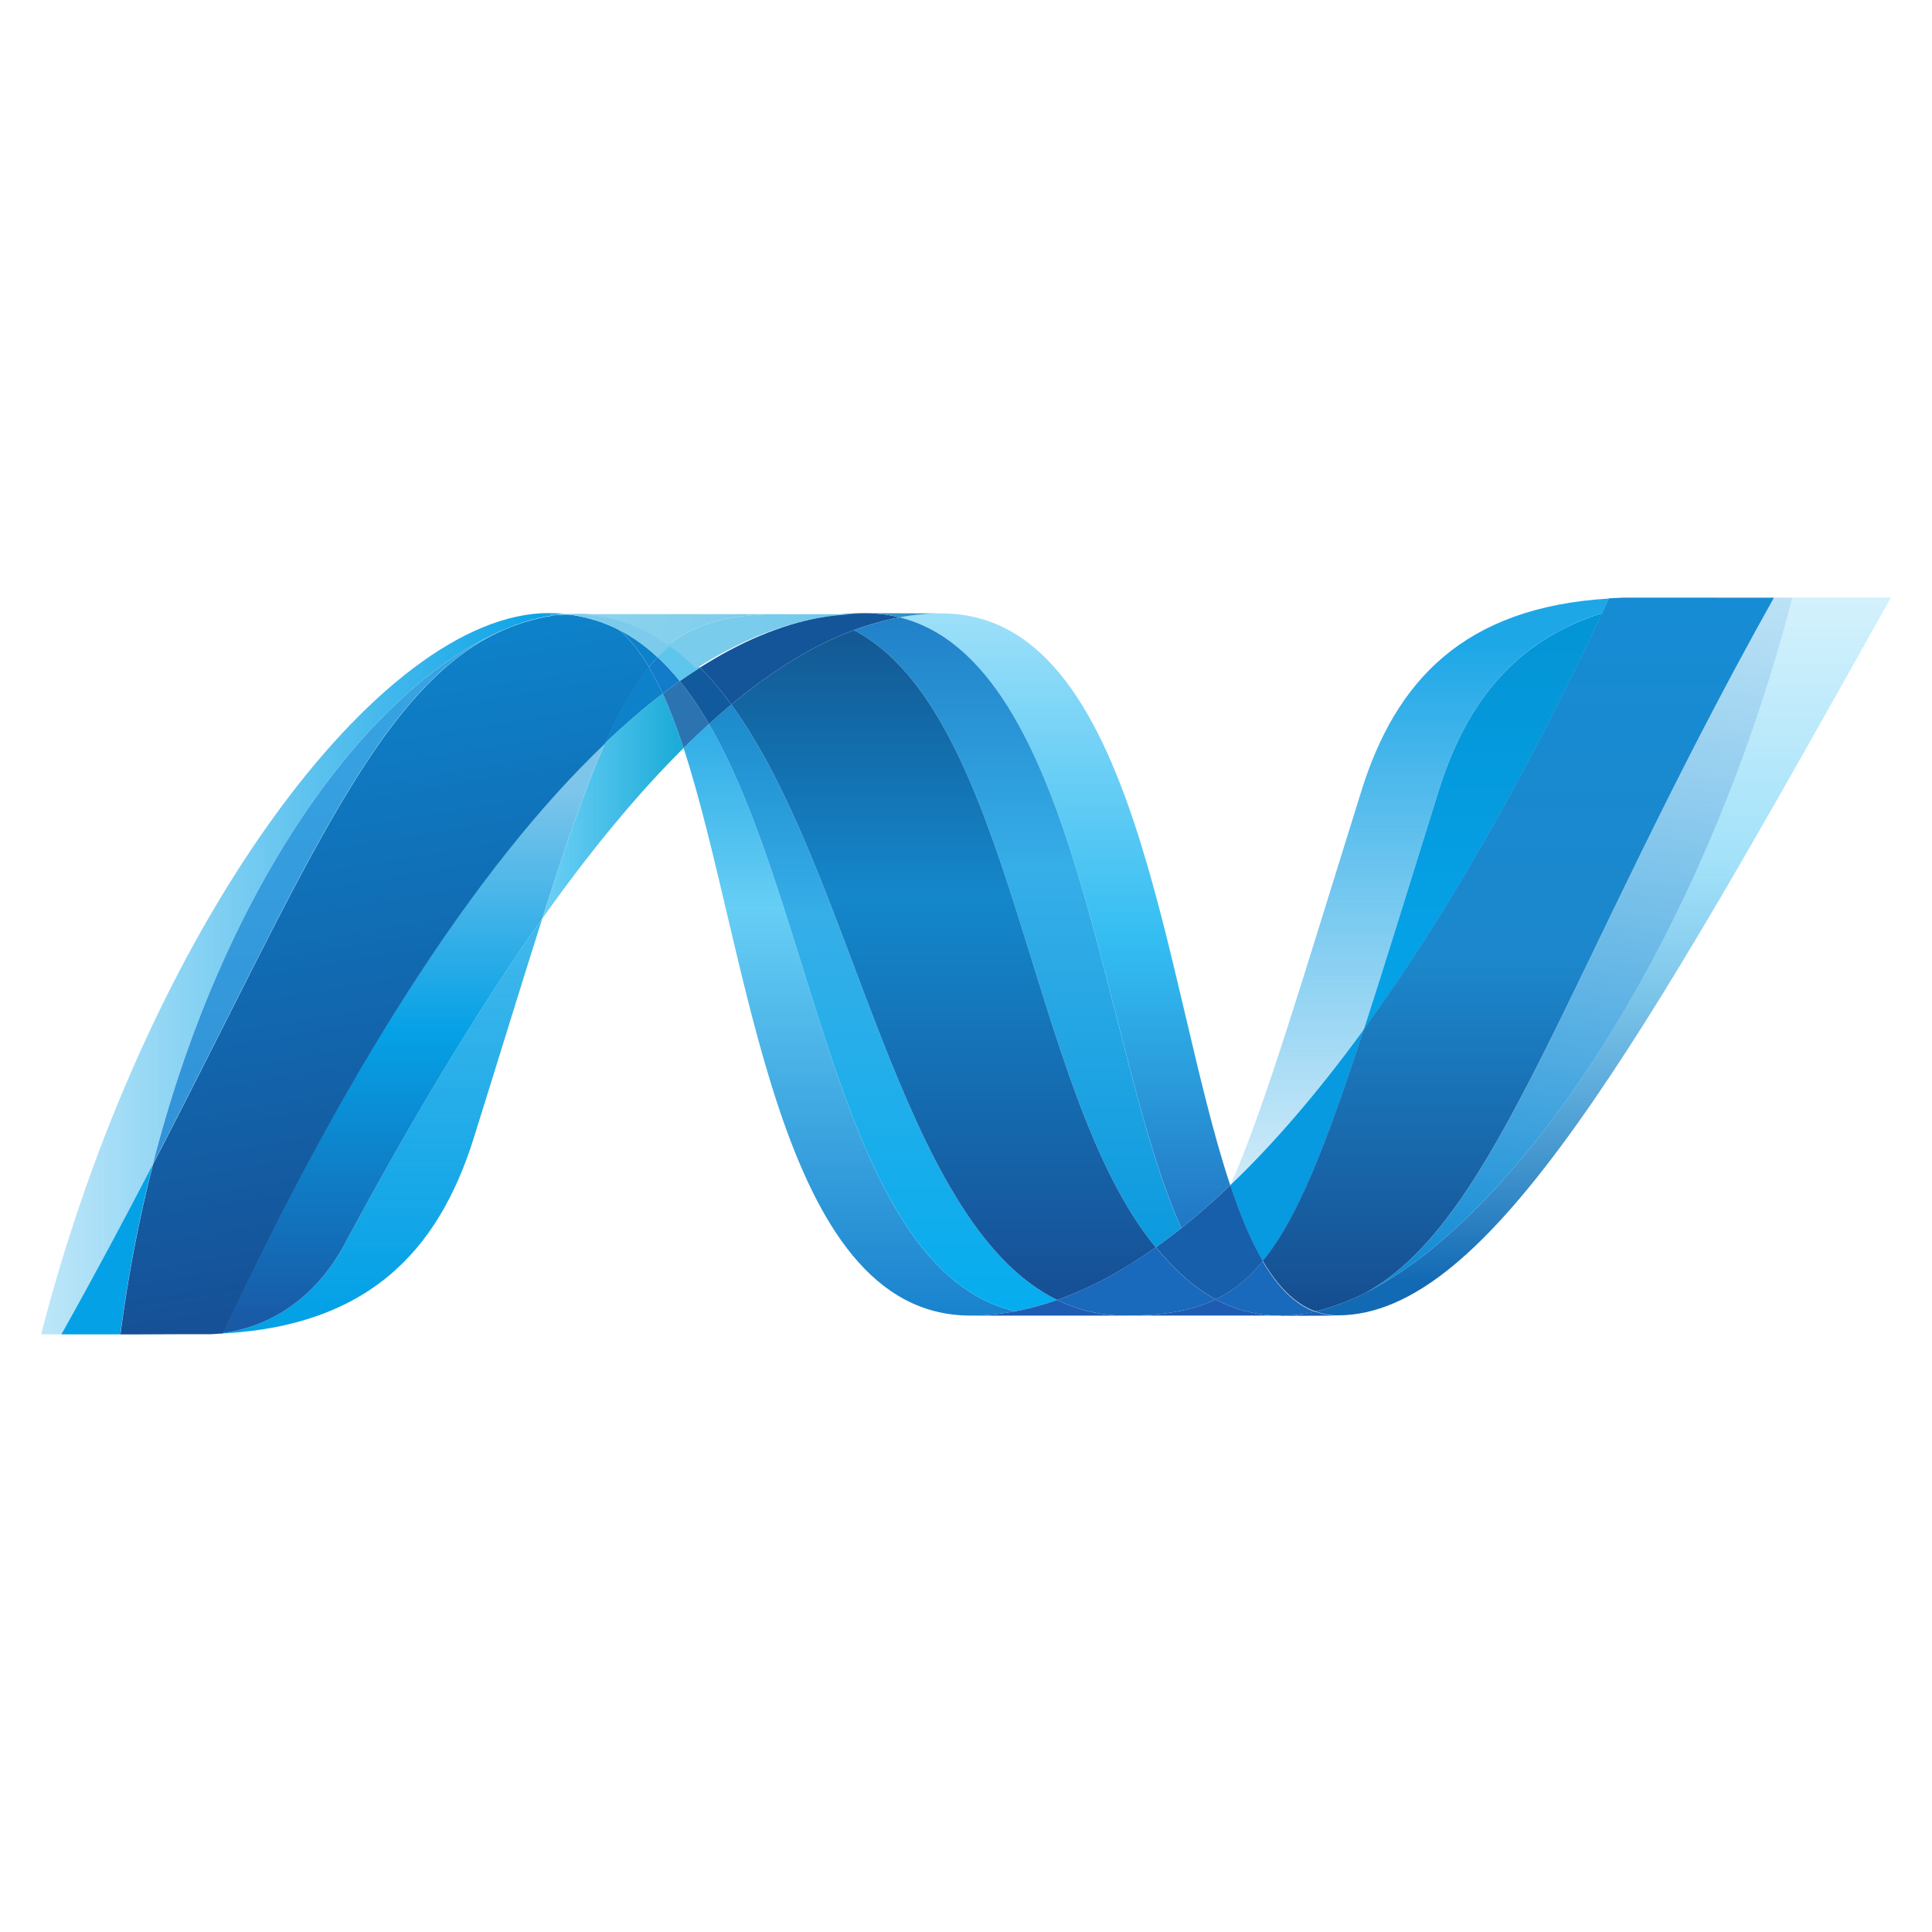
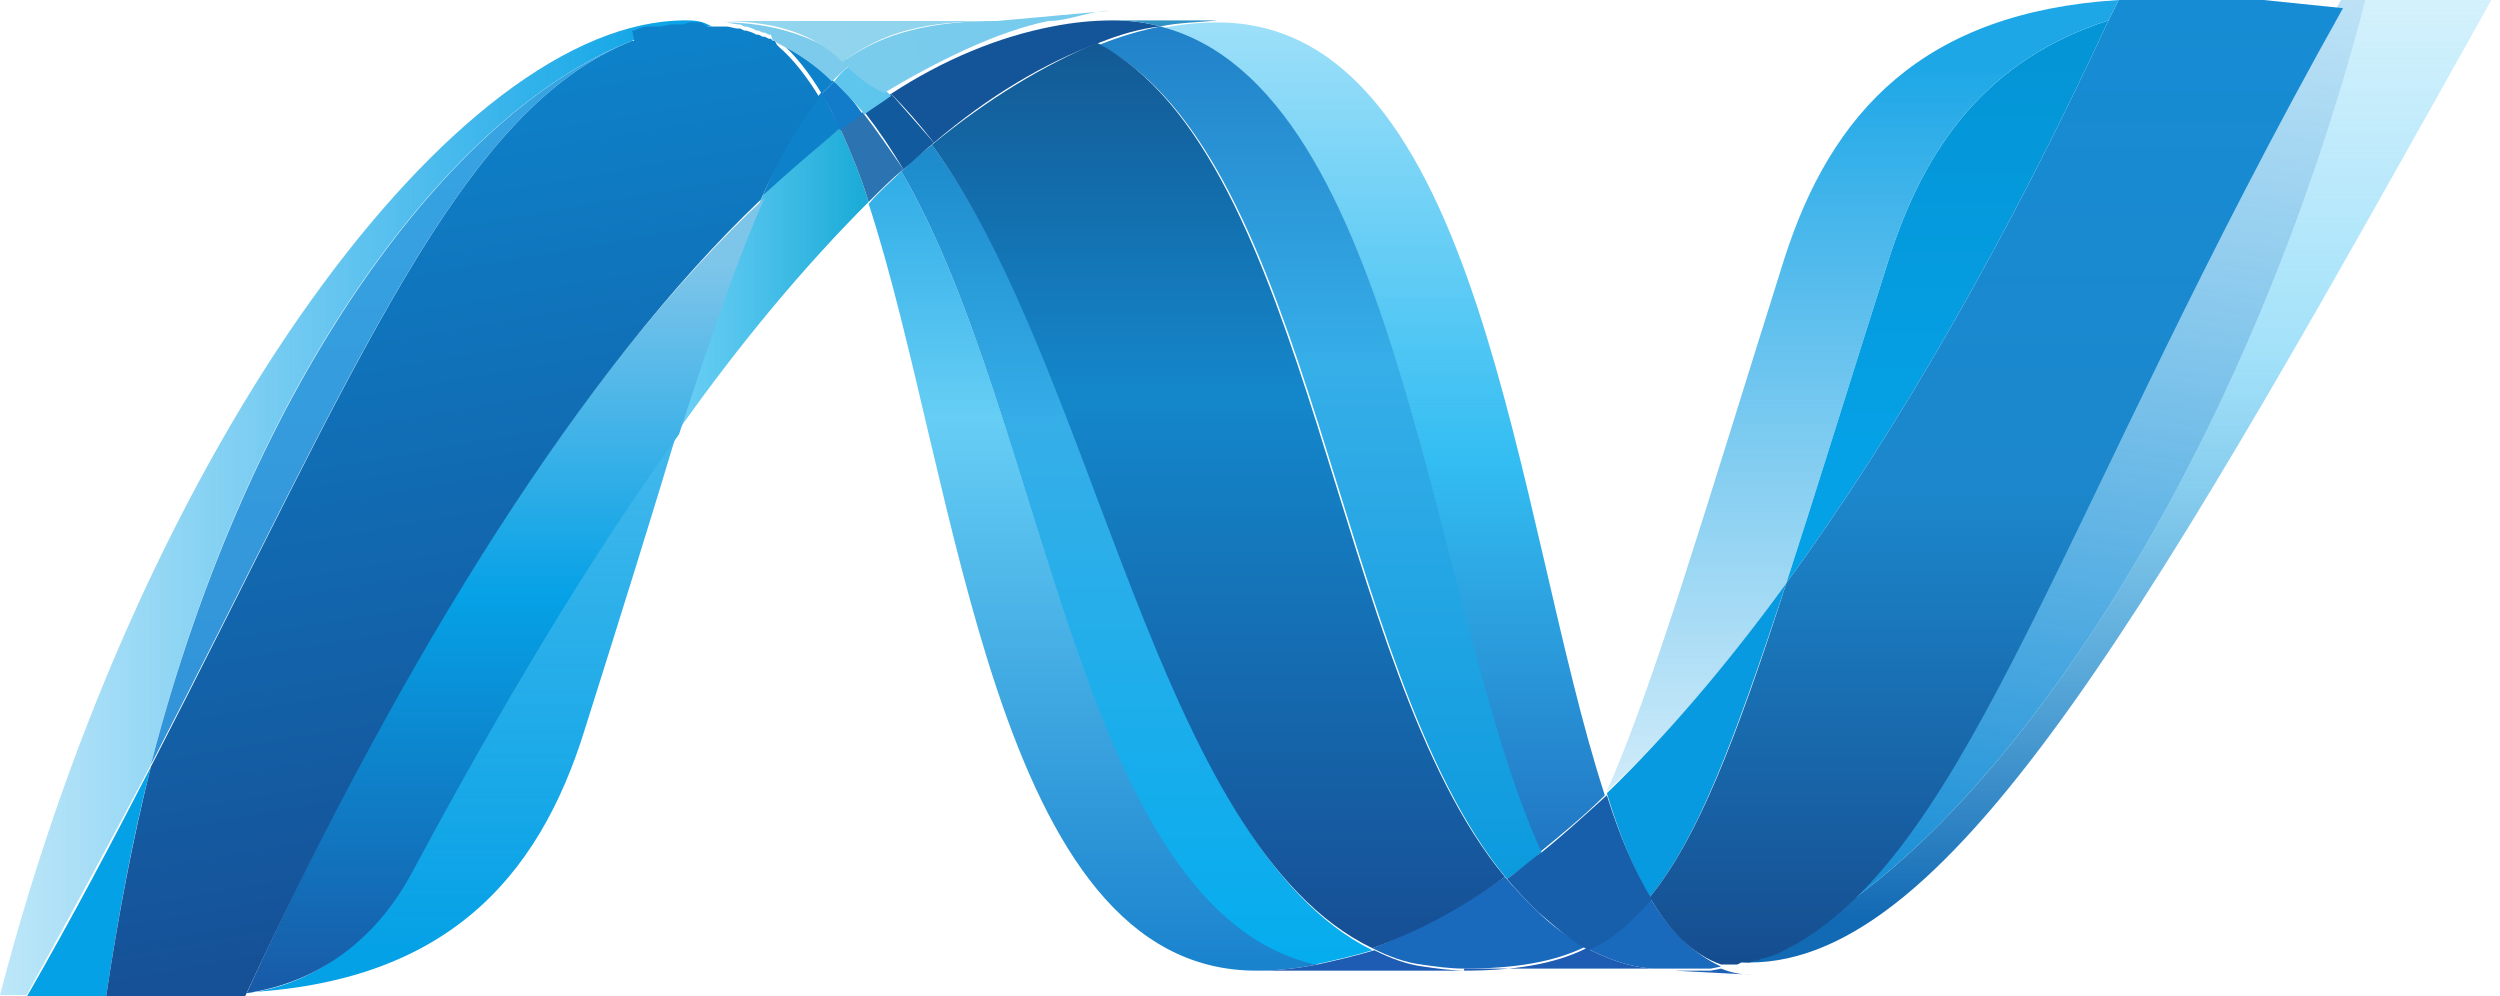
- <svg xmlns="http://www.w3.org/2000/svg" viewBox="0 0 128 128">
-   <linearGradient id="a" x1="61.631" x2="62.022" y1="563.347" y2="563.347" gradientTransform="matrix(0 149.735 149.735 0 -84296.266 -9188.014)" gradientUnits="userSpaceOnUse">
-     <stop offset="0" stop-color="#0994DC" />
-     <stop offset=".35" stop-color="#66CEF5" />
-     <stop offset=".35" stop-color="#66CEF5" />
-     <stop offset=".846" stop-color="#127BCA" />
-     <stop offset=".846" stop-color="#127BCA" />
-     <stop offset="1" stop-color="#127BCA" />
+ <svg xmlns="http://www.w3.org/2000/svg" version="1.1" id="Layer_1" x="0px" y="0px" viewBox="0 0 122.6 48.8" style="enable-background:new 0 0 122.6 48.8;" xml:space="preserve">
+   <style type="text/css">
+ 	.st0{fill:url(#SVGID_1_);}
+ 	.st1{fill:url(#SVGID_00000123414864495110843040000011880541221681215930_);}
+ 	.st2{fill:#14559A;}
+ 	.st3{fill:url(#SVGID_00000021828650834068711370000004171388730112812216_);}
+ 	.st4{fill:#3092C4;}
+ 	.st5{fill:#1969BC;}
+ 	.st6{fill:url(#SVGID_00000172427684081485233210000014668129647730286986_);}
+ 	.st7{fill:url(#SVGID_00000148624247857968814730000006962220687386956717_);}
+ 	.st8{fill:url(#SVGID_00000000188219478333469130000002106308125046932651_);}
+ 	.st9{fill:#2B74B1;}
+ 	.st10{fill:#125A9E;}
+ 	.st11{fill:url(#SVGID_00000072240867466611686370000010734478335335309702_);}
+ 	.st12{fill:url(#SVGID_00000026127407671045841070000002986854365232449435_);}
+ 	.st13{fill:#0D82CA;}
+ 	.st14{fill:url(#SVGID_00000088096382940998043480000006198950735998530485_);}
+ 	.st15{fill:#127BCA;}
+ 	.st16{fill:url(#SVGID_00000034806417765518773930000017064533432387465146_);}
+ 	.st17{fill:url(#SVGID_00000072990841573495651400000015807144164734555794_);}
+ 	.st18{fill:#05A1E6;}
+ 	.st19{fill:url(#SVGID_00000000912636295089271030000003129686382571917731_);}
+ 	.st20{fill:url(#SVGID_00000081620881851349809770000016041847295864505772_);}
+ 	.st21{fill:url(#SVGID_00000023263554109737464920000001949694891509883566_);}
+ 	.st22{fill:#079AE1;}
+ 	.st23{fill:#1E5CB3;}
+ 	.st24{fill:#1D60B5;}
+ 	.st25{fill:#175FAB;}
+ 	.st26{fill:url(#SVGID_00000020370002910474717560000010130424324152662972_);}
+ 	.st27{fill:#7DCBEC;}
+ 	.st28{fill:#5EC5ED;}
+ 	.st29{fill:url(#SVGID_00000158751807660393208580000008238634681031738526_);}
+ 	.st30{fill:url(#SVGID_00000072960015330153841190000000687309059659790507_);}
+ 	.st31{fill:url(#SVGID_00000020386210660534236360000008751112857155928503_);}
+ </style>
+   <linearGradient id="SVGID_1_" gradientUnits="userSpaceOnUse" x1="-869.846" y1="455.821" x2="-869.455" y2="455.821" gradientTransform="matrix(0 149.735 -149.735 0 68305.93 130247.055)">
+     <stop offset="0" style="stop-color:#0994DC" />
+     <stop offset="0.35" style="stop-color:#66CEF5" />
+     <stop offset="0.35" style="stop-color:#66CEF5" />
+     <stop offset="0.846" style="stop-color:#127BCA" />
+     <stop offset="0.846" style="stop-color:#127BCA" />
+     <stop offset="1" style="stop-color:#127BCA" />
  </linearGradient>
-   <path fill="url(#a)" d="M45.288 49.559c4.417 13.507 6.09 37.601 19.006 37.601.982 0 1.977-.096 2.974-.286-11.74-2.737-13.132-26.569-20.297-38.912-.562.511-1.118 1.043-1.683 1.597" />
-   <linearGradient id="b" x1="61.705" x2="62.095" y1="563.34" y2="563.34" gradientTransform="matrix(0 153.551 153.551 0 -86442.719 -9435.969)" gradientUnits="userSpaceOnUse">
-     <stop offset="0" stop-color="#0E76BC" />
-     <stop offset=".36" stop-color="#36AEE8" />
-     <stop offset=".36" stop-color="#36AEE8" />
-     <stop offset=".846" stop-color="#00ADEF" />
-     <stop offset=".846" stop-color="#00ADEF" />
-     <stop offset="1" stop-color="#00ADEF" />
+   <path class="st0" d="M42.6,10c4.4,13.5,6.1,37.6,19,37.6c1,0,2-0.1,3-0.3C52.8,44.5,51.4,20.7,44.2,8.4C43.7,8.9,43.1,9.4,42.6,10" />
+   <linearGradient id="SVGID_00000010277899941344728980000004968916066310160274_" gradientUnits="userSpaceOnUse" x1="-869.927" y1="455.983" x2="-869.537" y2="455.983" gradientTransform="matrix(0 153.551 -153.551 0 70072.438 133577.438)">
+     <stop offset="0" style="stop-color:#0E76BC" />
+     <stop offset="0.36" style="stop-color:#36AEE8" />
+     <stop offset="0.36" style="stop-color:#36AEE8" />
+     <stop offset="0.846" style="stop-color:#00ADEF" />
+     <stop offset="0.846" style="stop-color:#00ADEF" />
+     <stop offset="1" style="stop-color:#00ADEF" />
  </linearGradient>
-   <path fill="url(#b)" d="M46.971 47.962c7.165 12.342 8.557 36.174 20.297 38.912.923-.169 1.847-.426 2.773-.749-10.539-5.164-13.451-28.306-21.588-39.447-.492.41-.987.839-1.482 1.284" />
-   <path fill="#14559A" d="M57.294 40.623c-.98 0-1.977.096-2.977.286-2.612.493-5.268 1.618-7.944 3.321.73.722 1.427 1.547 2.081 2.448 2.723-2.259 5.427-3.928 8.12-4.932 1.012-.375 2.019-.656 3.029-.842-.729-.184-1.497-.281-2.309-.281" />
-   <linearGradient id="c" x1="67.486" x2="67.876" y1="564.985" y2="564.985" gradientTransform="matrix(0 -122.178 -122.178 0 69099.289 8331.043)" gradientUnits="userSpaceOnUse">
-     <stop offset="0" stop-color="#1C63B7" />
-     <stop offset=".5" stop-color="#33BDF2" />
-     <stop offset="1" stop-color="#33BDF2" stop-opacity=".42" />
+   <path style="fill:url(#SVGID_00000010277899941344728980000004968916066310160274_);" d="M44.2,8.4c7.2,12.3,8.6,36.2,20.3,38.9  c0.9-0.2,1.8-0.4,2.8-0.7C56.8,41.4,53.9,18.2,45.7,7.1C45.2,7.5,44.7,7.9,44.2,8.4" />
+   <path class="st2" d="M54.6,1c-1,0-2,0.1-3,0.3c-2.6,0.5-5.3,1.6-7.9,3.3c0.7,0.7,1.4,1.5,2.1,2.4c2.7-2.3,5.4-3.9,8.1-4.9  c1-0.4,2-0.7,3-0.8C56.2,1.1,55.4,1,54.6,1" />
+   <linearGradient id="SVGID_00000079465299135419715360000006508557319661189053_" gradientUnits="userSpaceOnUse" x1="-877.888" y1="468.079" x2="-877.498" y2="468.079" gradientTransform="matrix(0 -122.178 122.178 0 -57121.098 -107212.422)">
+     <stop offset="0" style="stop-color:#1C63B7" />
+     <stop offset="0.5" style="stop-color:#33BDF2" />
+     <stop offset="1" style="stop-color:#33BDF2;stop-opacity:0.42" />
  </linearGradient>
-   <path fill="url(#c)" d="M78.268 81.366c1.078-.857 2.158-1.805 3.24-2.84-4.488-13.443-6.095-37.883-19.101-37.883-.93 0-1.868.087-2.804.26 11.847 2.947 13.365 28.722 18.665 40.463" />
-   <path fill="#3092C4" d="M59.604 40.904c-.729-.185-1.498-.282-2.311-.282l5.114.019c-.929 0-1.867.086-2.803.263" />
-   <path fill="#1969BC" d="M78.04 84.221c-.508-.485-.991-1.017-1.466-1.584-2.188 1.549-4.368 2.724-6.533 3.489.771.376 1.578.656 2.436.829.664.136 1.353.206 2.075.206 2.431 0 4.353-.288 5.987-1.072-.9-.488-1.726-1.118-2.499-1.868" />
-   <linearGradient id="d" x1="61.852" x2="62.243" y1="563.281" y2="563.281" gradientTransform="matrix(0 159.425 159.425 0 -89733.742 -9828.116)" gradientUnits="userSpaceOnUse">
-     <stop offset="0" stop-color="#166AB8" />
-     <stop offset=".4" stop-color="#36AEE8" />
-     <stop offset=".4" stop-color="#36AEE8" />
-     <stop offset=".846" stop-color="#0798DD" />
-     <stop offset=".846" stop-color="#0798DD" />
-     <stop offset="1" stop-color="#0798DD" />
+   <path style="fill:url(#SVGID_00000079465299135419715360000006508557319661189053_);" d="M75.5,41.8c1.1-0.9,2.2-1.8,3.2-2.8  C74.3,25.5,72.7,1.1,59.7,1.1c-0.9,0-1.9,0.1-2.8,0.3C68.7,4.3,70.2,30,75.5,41.8" />
+   <path class="st4" d="M56.9,1.3C56.2,1.1,55.4,1,54.6,1l5.1,0C58.8,1.1,57.8,1.1,56.9,1.3" />
+   <path class="st5" d="M75.3,44.6c-0.5-0.5-1-1-1.5-1.6c-2.2,1.5-4.4,2.7-6.5,3.5c0.8,0.4,1.6,0.7,2.4,0.8c0.7,0.1,1.4,0.2,2.1,0.2  c2.4,0,4.4-0.3,6-1.1C76.9,46,76.1,45.4,75.3,44.6" />
+   <linearGradient id="SVGID_00000160163929625631871430000007984669778849098426_" gradientUnits="userSpaceOnUse" x1="-870.004" y1="456.265" x2="-869.613" y2="456.265" gradientTransform="matrix(0 159.425 -159.425 0 72804.688 138693.469)">
+     <stop offset="0" style="stop-color:#166AB8" />
+     <stop offset="0.4" style="stop-color:#36AEE8" />
+     <stop offset="0.4" style="stop-color:#36AEE8" />
+     <stop offset="0.846" style="stop-color:#0798DD" />
+     <stop offset="0.846" style="stop-color:#0798DD" />
+     <stop offset="1" style="stop-color:#0798DD" />
  </linearGradient>
-   <path fill="url(#d)" d="M56.573 41.748c10.611 5.55 11.534 30.684 20.001 40.889.568-.4 1.13-.824 1.691-1.271-5.3-11.741-6.815-37.519-18.66-40.463-1.011.189-2.02.469-3.032.845" />
-   <linearGradient id="e" x1="61.975" x2="62.366" y1="563.367" y2="563.367" gradientTransform="matrix(0 169.528 169.528 0 -95443.742 -10473.372)" gradientUnits="userSpaceOnUse">
-     <stop offset="0" stop-color="#124379" />
-     <stop offset=".39" stop-color="#1487CB" />
-     <stop offset=".39" stop-color="#1487CB" />
-     <stop offset=".78" stop-color="#165197" />
-     <stop offset=".78" stop-color="#165197" />
-     <stop offset="1" stop-color="#165197" />
+   <path style="fill:url(#SVGID_00000160163929625631871430000007984669778849098426_);" d="M53.9,2.2c10.6,5.5,11.5,30.7,20,40.9  c0.6-0.4,1.1-0.8,1.7-1.3C70.2,30,68.7,4.3,56.9,1.3C55.9,1.5,54.9,1.8,53.9,2.2" />
+   <linearGradient id="SVGID_00000013152793424180081330000016101750640984077500_" gradientUnits="userSpaceOnUse" x1="-870.231" y1="456.53" x2="-869.84" y2="456.53" gradientTransform="matrix(0 169.528 -169.528 0 77454.414 147522)">
+     <stop offset="0" style="stop-color:#124379" />
+     <stop offset="0.39" style="stop-color:#1487CB" />
+     <stop offset="0.39" style="stop-color:#1487CB" />
+     <stop offset="0.78" style="stop-color:#165197" />
+     <stop offset="0.78" style="stop-color:#165197" />
+     <stop offset="1" style="stop-color:#165197" />
  </linearGradient>
-   <path fill="url(#e)" d="M48.453 46.678c8.137 11.141 11.049 34.284 21.588 39.448 2.166-.765 4.346-1.939 6.533-3.489-8.467-10.205-9.39-35.338-20.001-40.889-2.693 1.002-5.397 2.671-8.12 4.93" />
-   <linearGradient id="f" x1="1006.454" x2="1008.771" y1="-1412.08" y2="-1412.08" gradientTransform="matrix(4.038 0 0 -4.038 -4028.633 -5649.283)" gradientUnits="userSpaceOnUse">
-     <stop offset="0" stop-color="#33BDF2" stop-opacity=".698" />
-     <stop offset="1" stop-color="#1DACD8" />
+   <path style="fill:url(#SVGID_00000013152793424180081330000016101750640984077500_);" d="M45.7,7.1c8.1,11.1,11,34.3,21.6,39.4  c2.2-0.8,4.3-1.9,6.5-3.5c-8.5-10.2-9.4-35.3-20-40.9C51.2,3.2,48.5,4.8,45.7,7.1" />
+   <linearGradient id="SVGID_00000093168653378519203950000004891500904520524692_" gradientUnits="userSpaceOnUse" x1="300.283" y1="2669.217" x2="302.601" y2="2669.217" gradientTransform="matrix(4.038 0 0 4.038 -1179.836 -10764.482)">
+     <stop offset="0" style="stop-color:#33BDF2;stop-opacity:0.698" />
+     <stop offset="1" style="stop-color:#1DACD8" />
  </linearGradient>
-   <path fill="url(#f)" d="M40.083 49.234c-1.275 2.883-2.578 6.674-4.152 11.621 3.131-4.413 6.253-8.214 9.357-11.295-.428-1.314-.887-2.527-1.382-3.606-1.269.97-2.549 2.064-3.823 3.28" />
-   <path fill="#2B74B1" d="M45.037 45.121c-.374.268-.751.542-1.13.832.495 1.08.953 2.292 1.38 3.607.564-.552 1.124-1.086 1.684-1.597-.601-1.033-1.24-1.986-1.934-2.842" />
-   <path fill="#125A9E" d="M46.373 44.229c-.445.282-.888.58-1.337.891.695.855 1.333 1.81 1.936 2.844.495-.448.989-.879 1.482-1.287-.654-.9-1.35-1.726-2.081-2.448" />
-   <linearGradient id="g" x1="67.564" x2="67.954" y1="565.48" y2="565.48" gradientTransform="matrix(0 -119.018 -119.018 0 67408.578 8125.832)" gradientUnits="userSpaceOnUse">
-     <stop offset="0" stop-color="#136AB4" />
-     <stop offset=".6" stop-color="#59CAF5" stop-opacity=".549" />
-     <stop offset="1" stop-color="#59CAF5" stop-opacity=".235" />
+   <path style="fill:url(#SVGID_00000093168653378519203950000004891500904520524692_);" d="M37.4,9.6c-1.3,2.9-2.6,6.7-4.2,11.6  c3.1-4.4,6.3-8.2,9.4-11.3c-0.4-1.3-0.9-2.5-1.4-3.6C39.9,7.3,38.6,8.4,37.4,9.6" />
+   <path class="st9" d="M42.3,5.5c-0.4,0.3-0.8,0.5-1.1,0.8c0.5,1.1,1,2.3,1.4,3.6c0.6-0.6,1.1-1.1,1.7-1.6C43.6,7.3,43,6.4,42.3,5.5" />
+   <path class="st10" d="M43.7,4.6c-0.4,0.3-0.9,0.6-1.3,0.9c0.7,0.9,1.3,1.8,1.9,2.8c0.5-0.4,1-0.9,1.5-1.3  C45.1,6.2,44.4,5.4,43.7,4.6" />
+   <linearGradient id="SVGID_00000018928860355487419160000010748150400914945946_" gradientUnits="userSpaceOnUse" x1="-878.013" y1="467.786" x2="-877.623" y2="467.786" gradientTransform="matrix(0 -119.018 119.018 0 -55571.508 -104454.43)">
+     <stop offset="0" style="stop-color:#136AB4" />
+     <stop offset="0.6" style="stop-color:#59CAF5;stop-opacity:0.549" />
+     <stop offset="1" style="stop-color:#59CAF5;stop-opacity:0.235" />
  </linearGradient>
-   <path fill="url(#g)" d="M118.751 39.594c-6.001 23.144-18.536 41.734-29.044 46.42h-.021l-.567.243-.069.027-.161.062-.072.03-.263.093-.108.038-.131.043-.126.044-.112.038-.224.068-.096.025-.151.041-.103.028-.165.043-.201.044c.475.175.97.264 1.503.264 9.965 0 20.013-17.858 36.638-47.556h-6.528l.001.005z" />
-   <linearGradient id="h" x1="998.231" x2="1006.826" y1="-1414.829" y2="-1414.829" gradientTransform="matrix(4.038 0 0 -4.038 -4028.633 -5649.283)" gradientUnits="userSpaceOnUse">
-     <stop offset="0" stop-color="#05A1E6" stop-opacity=".247" />
-     <stop offset="1" stop-color="#05A1E6" />
+   <path style="fill:url(#SVGID_00000018928860355487419160000010748150400914945946_);" d="M116,0c-6,23.1-18.5,41.7-29,46.4h0  l-0.6,0.2l-0.1,0l-0.2,0.1l-0.1,0l-0.3,0.1l-0.1,0l-0.1,0l-0.1,0l-0.1,0l-0.2,0.1l-0.1,0l-0.2,0l-0.1,0l-0.2,0l-0.2,0  c0.5,0.2,1,0.3,1.5,0.3c10,0,20-17.9,36.6-47.6L116,0C116,0,116,0,116,0z" />
+   <linearGradient id="SVGID_00000097459672173536440570000015317483304930865315_" gradientUnits="userSpaceOnUse" x1="292.06" y1="2671.967" x2="300.656" y2="2671.967" gradientTransform="matrix(4.038 0 0 4.038 -1179.836 -10764.482)">
+     <stop offset="0" style="stop-color:#05A1E6;stop-opacity:0.247" />
+     <stop offset="1" style="stop-color:#05A1E6" />
  </linearGradient>
-   <path fill="url(#h)" d="M33.766 41.563l.019-.016.023-.015h.013l.161-.062.032-.016.042-.017.173-.062h.009l.383-.134.057-.015.164-.049.075-.024.165-.049.063-.017.548-.142.075-.017.16-.031.078-.024.161-.03h.038l.333-.062h.066l.154-.027.087-.015.147-.022.081-.016.358-.032c-.345-.032-.699-.054-1.061-.054-11.223 0-26.685 20.822-33.649 47.788h1.343c2.229-3.975 4.231-7.736 6.062-11.266 4.879-19.1 14.814-32.126 23.64-35.577" />
-   <path fill="#0D82CA" d="M40.083 49.234c1.275-1.216 2.554-2.31 3.823-3.281-.289-.634-.589-1.222-.911-1.761-1.026 1.246-1.964 2.89-2.912 5.042" />
-   <path fill="#0D82CA" d="M41.005 41.72c.733.614 1.39 1.46 1.99 2.473.189-.232.381-.447.58-.649-.834-.778-1.734-1.416-2.712-1.897l.12.057.022.016" />
-   <linearGradient id="i" x1="67.491" x2="67.881" y1="564.359" y2="564.359" gradientTransform="matrix(0 -121.865 -121.865 0 68797.742 8310.488)" gradientUnits="userSpaceOnUse">
-     <stop offset="0" stop-color="#318ED5" />
-     <stop offset="1" stop-color="#38A7E4" />
+   <path style="fill:url(#SVGID_00000097459672173536440570000015317483304930865315_);" d="M31,2L31,2L31,2L31,2l0.2-0.1l0,0l0,0  l0.2-0.1h0l0.4-0.1l0.1,0l0.2,0l0.1,0l0.2,0l0.1,0L33,1.4l0.1,0l0.2,0l0.1,0l0.2,0h0l0.3-0.1h0.1l0.2,0l0.1,0l0.1,0l0.1,0l0.4,0  C34.4,1,34,1,33.6,1C22.4,1,7,21.8,0,48.8h1.3c2.2-4,4.2-7.7,6.1-11.3C12.3,18.4,22.2,5.4,31,2" />
+   <path class="st13" d="M37.4,9.6c1.3-1.2,2.6-2.3,3.8-3.3c-0.3-0.6-0.6-1.2-0.9-1.8C39.2,5.8,38.3,7.5,37.4,9.6" />
+   <path class="st13" d="M38.3,2.1c0.7,0.6,1.4,1.5,2,2.5c0.2-0.2,0.4-0.4,0.6-0.6c-0.8-0.8-1.7-1.4-2.7-1.9L38.3,2.1L38.3,2.1" />
+   <linearGradient id="SVGID_00000074422092257651687060000004202221530559923120_" gradientUnits="userSpaceOnUse" x1="-877.902" y1="468.723" x2="-877.513" y2="468.723" gradientTransform="matrix(0 -121.865 121.865 0 -57101.688 -106939.469)">
+     <stop offset="0" style="stop-color:#318ED5" />
+     <stop offset="1" style="stop-color:#38A7E4" />
  </linearGradient>
-   <path fill="url(#i)" d="M10.127 77.138c10.233-19.719 15.081-32.199 23.64-35.577-8.825 3.454-18.762 16.479-23.64 35.577" />
-   <path fill="#127BCA" d="M43.574 43.544c-.199.204-.389.417-.58.649.322.538.621 1.124.913 1.76.378-.29.756-.563 1.129-.832-.462-.571-.951-1.101-1.462-1.577" />
-   <linearGradient id="j" x1="67.593" x2="67.984" y1="564.41" y2="564.41" gradientTransform="matrix(0 -118.46 -118.46 0 66884.703 8093.017)" gradientUnits="userSpaceOnUse">
-     <stop offset="0" stop-color="#05A1E6" />
-     <stop offset="1" stop-color="#05A1E6" stop-opacity=".549" />
+   <path style="fill:url(#SVGID_00000074422092257651687060000004202221530559923120_);" d="M7.4,37.5C17.6,17.8,22.5,5.4,31,2  C22.2,5.4,12.3,18.5,7.4,37.5" />
+   <path class="st15" d="M40.9,4c-0.2,0.2-0.4,0.4-0.6,0.6c0.3,0.5,0.6,1.1,0.9,1.8c0.4-0.3,0.8-0.6,1.1-0.8C41.9,5,41.4,4.4,40.9,4" />
+   <linearGradient id="SVGID_00000106826948777494052740000003029751489070979243_" gradientUnits="userSpaceOnUse" x1="-878.021" y1="468.896" x2="-877.63" y2="468.896" gradientTransform="matrix(0 -118.46 118.46 0 -55523.203 -103964)">
+     <stop offset="0" style="stop-color:#05A1E6" />
+     <stop offset="1" style="stop-color:#05A1E6;stop-opacity:0.549" />
  </linearGradient>
-   <path fill="url(#j)" d="M14.773 88.315l-.186.022h-.035l-.158.016h-.026l-.376.025h-.039c10.356-.29 15.091-5.475 17.44-12.997 1.785-5.701 3.252-10.505 4.537-14.535-4.338 6.106-8.696 13.384-13.077 21.539-2.112 3.93-5.325 5.572-8.08 5.922" />
-   <linearGradient id="k" x1="68.291" x2="68.682" y1="564.525" y2="564.525" gradientTransform="matrix(0 -100.1 -100.1 0 56536.551 6924.301)" gradientUnits="userSpaceOnUse">
-     <stop offset="0" stop-color="#1959A6" />
-     <stop offset=".5" stop-color="#05A1E6" />
-     <stop offset=".5" stop-color="#05A1E6" />
-     <stop offset=".918" stop-color="#7EC5EA" />
-     <stop offset="1" stop-color="#7EC5EA" />
+   <path style="fill:url(#SVGID_00000106826948777494052740000003029751489070979243_);" d="M12.1,48.7l-0.2,0h0l-0.2,0h0l-0.4,0h0  c10.4-0.3,15.1-5.5,17.4-13c1.8-5.7,3.3-10.5,4.5-14.5c-4.3,6.1-8.7,13.4-13.1,21.5C18,46.7,14.8,48.4,12.1,48.7" />
+   <linearGradient id="SVGID_00000054944813586981701270000013485700374540437922_" gradientUnits="userSpaceOnUse" x1="-878.771" y1="470.225" x2="-878.38" y2="470.225" gradientTransform="matrix(0 -100.1 100.1 0 -47044.809 -87916.156)">
+     <stop offset="0" style="stop-color:#1959A6" />
+     <stop offset="0.5" style="stop-color:#05A1E6" />
+     <stop offset="0.5" style="stop-color:#05A1E6" />
+     <stop offset="0.918" style="stop-color:#7EC5EA" />
+     <stop offset="1" style="stop-color:#7EC5EA" />
  </linearGradient>
-   <path fill="url(#k)" d="M14.773 88.311c2.755-.351 5.968-1.991 8.08-5.923 4.381-8.151 8.741-15.431 13.075-21.538 1.577-4.949 2.878-8.737 4.154-11.621-8.639 8.223-17.311 21.896-25.31 39.077" />
-   <path fill="#05A1E6" d="M10.127 77.139c-1.831 3.53-3.833 7.291-6.063 11.266h3.904c.517-3.948 1.249-7.711 2.158-11.264" />
-   <linearGradient id="l" x1="67.892" x2="68.282" y1="563.82" y2="563.82" gradientTransform="scale(-110.211 110.211) rotate(-80 -301.688 322.91)" gradientUnits="userSpaceOnUse">
-     <stop offset="0" stop-color="#165096" />
-     <stop offset="1" stop-color="#0D82CA" />
+   <path style="fill:url(#SVGID_00000054944813586981701270000013485700374540437922_);" d="M12.1,48.7c2.8-0.4,6-2,8.1-5.9  c4.4-8.2,8.7-15.4,13.1-21.5c1.6-4.9,2.9-8.7,4.2-11.6C28.7,17.9,20,31.5,12.1,48.7" />
+   <path class="st18" d="M7.4,37.6c-1.8,3.5-3.8,7.3-6.1,11.3h3.9C5.8,44.9,6.5,41.1,7.4,37.6" />
+   <linearGradient id="SVGID_00000165930340508467872540000002010862375673909425_" gradientUnits="userSpaceOnUse" x1="-879.657" y1="468.474" x2="-879.267" y2="468.474" gradientTransform="matrix(-19.1379 -108.5366 108.5366 -19.1379 -67655.227 -86463.227)">
+     <stop offset="0" style="stop-color:#165096" />
+     <stop offset="1" style="stop-color:#0D82CA" />
  </linearGradient>
-   <path fill="url(#l)" d="M37.073 40.709l-.083.016-.146.021-.086.015-.154.027-.066.016-.333.058h-.038l-.162.032-.081.022-.157.031-.074.018-.549.142-.063.018-.166.049-.075.021-.163.049-.06.016-.381.134-.173.06-.072.03-.161.06-.054.026c-8.558 3.377-13.406 15.857-23.639 35.576-.909 3.552-1.645 7.316-2.158 11.264h.547l3.755-.016h1.723l.375-.025h.024l.158-.016h.037l.186-.022c8-17.182 16.672-30.854 25.31-39.077.95-2.152 1.887-3.796 2.911-5.04-.6-1.013-1.256-1.861-1.988-2.476l-.021-.016-.122-.059-.121-.061-.117-.057-.139-.058-.108-.047-.227-.095-.097-.036-.169-.068-.091-.03-.235-.081h-.019l-.272-.077-.061-.019-.229-.064-.053-.015c-.185-.05-.376-.088-.569-.125l-.059-.016-.247-.04-.049-.015-.292-.039h-.051l-.226-.025-.358.033" />
-   <linearGradient id="m" x1="70.847" x2="71.237" y1="566.882" y2="566.882" gradientTransform="matrix(0 -56.721 -56.721 0 32252.127 4080.282)" gradientUnits="userSpaceOnUse">
-     <stop offset="0" stop-color="#05A1E6" />
-     <stop offset=".874" stop-color="#0495D6" />
-     <stop offset="1" stop-color="#0495D6" />
+   <path style="fill:url(#SVGID_00000165930340508467872540000002010862375673909425_);" d="M34.4,1.1L34.4,1.1l-0.2,0l-0.1,0l-0.2,0  l-0.1,0l-0.3,0.1h0l-0.2,0l-0.1,0l-0.2,0l-0.1,0l-0.5,0.1l-0.1,0l-0.2,0l-0.1,0l-0.2,0l-0.1,0l-0.4,0.1l-0.2,0.1l-0.1,0L31.1,2  l-0.1,0C22.5,5.4,17.6,17.8,7.4,37.6c-0.9,3.6-1.6,7.3-2.2,11.3h0.5l3.8,0h1.7l0.4,0h0l0.2,0h0l0.2,0c8-17.2,16.7-30.9,25.3-39.1  c1-2.2,1.9-3.8,2.9-5c-0.6-1-1.3-1.9-2-2.5l0,0l-0.1-0.1L38,2L37.9,2l-0.1-0.1l-0.1,0l-0.2-0.1l-0.1,0l-0.2-0.1l-0.1,0l-0.2-0.1h0  l-0.3-0.1l-0.1,0l-0.2-0.1l-0.1,0c-0.2,0-0.4-0.1-0.6-0.1l-0.1,0l-0.2,0l0,0l-0.3,0h-0.1l-0.2,0L34.4,1.1" />
+   <linearGradient id="SVGID_00000000914528237932125980000012150274722833108666_" gradientUnits="userSpaceOnUse" x1="-883.358" y1="475.017" x2="-882.968" y2="475.017" gradientTransform="matrix(0 -56.721 56.721 0 -26847.932 -50082.781)">
+     <stop offset="0" style="stop-color:#05A1E6" />
+     <stop offset="0.874" style="stop-color:#0495D6" />
+     <stop offset="1" style="stop-color:#0495D6" />
  </linearGradient>
-   <path fill="url(#m)" d="M95.311 52.407c-1.97 6.307-3.563 11.51-4.952 15.791 5.403-7.435 10.725-16.787 15.792-27.579-5.913 1.857-9.065 6.107-10.84 11.788" />
-   <linearGradient id="n" x1="61.634" x2="62.024" y1="562.213" y2="562.213" gradientTransform="scale(-132.813 132.813) rotate(80 365.248 244.034)" gradientUnits="userSpaceOnUse">
-     <stop offset="0" stop-color="#38A7E4" stop-opacity=".329" />
-     <stop offset=".962" stop-color="#0E88D3" />
-     <stop offset=".962" stop-color="#0E88D3" />
-     <stop offset="1" stop-color="#0E88D3" />
+   <path style="fill:url(#SVGID_00000000914528237932125980000012150274722833108666_);" d="M92.6,12.8c-2,6.3-3.6,11.5-5,15.8  C93,21.2,98.4,11.8,103.4,1C97.5,2.9,94.4,7.1,92.6,12.8" />
+   <linearGradient id="SVGID_00000140701613434470430700000003977605130461044883_" gradientUnits="userSpaceOnUse" x1="-870.376" y1="455.043" x2="-869.986" y2="455.043" gradientTransform="matrix(-23.0627 130.7953 -130.7953 -23.0627 39550.223 124333.758)">
+     <stop offset="0" style="stop-color:#38A7E4;stop-opacity:0.329" />
+     <stop offset="0.962" style="stop-color:#0E88D3" />
+     <stop offset="0.962" style="stop-color:#0E88D3" />
+     <stop offset="1" style="stop-color:#0E88D3" />
  </linearGradient>
-   <path fill="url(#n)" d="M90.53 85.621c-.275.14-.552.273-.823.394 10.508-4.687 23.044-23.277 29.044-46.421h-1.216c-13.788 24.631-18.222 41.12-27.005 46.027" />
-   <path fill="#079AE1" d="M83.668 83.552c2.287-2.791 4.148-7.535 6.691-15.354-2.933 4.029-5.885 7.492-8.84 10.316l-.015.025c.645 1.931 1.352 3.636 2.158 5.012" />
-   <path fill="#1969BC" d="M83.668 83.552c-.778.95-1.603 1.673-2.519 2.209-.2.117-.404.227-.61.327.968.522 2.023.872 3.206 1.011l.524.046h.031l.252.016h.855l.097-.016.189-.016h.092l.205-.022h.017l.063-.015.219-.034h.064l.246-.041h.04l.491-.104c-1.357-.496-2.492-1.667-3.469-3.334" />
-   <path fill="#1E5CB3" d="M64.295 87.161c.982 0 1.976-.096 2.973-.288.924-.167 1.848-.424 2.773-.747.771.376 1.579.656 2.435.831.664.135 1.354.205 2.077.205h-10.258zM74.553 87.161c2.429 0 4.353-.288 5.986-1.073.968.523 2.023.872 3.206 1.012l.524.045h.031l.252.016h.302-10.301z" />
-   <path fill="#1D60B5" d="M84.854 87.161h.561l.097-.016.191-.016h.092l.204-.022h.017l.062-.016.219-.033.067-.015.247-.04h.039l.491-.104c.475.175.97.264 1.503.264l-3.788.016-.002-.018z" />
-   <path fill="#175FAB" d="M81.511 78.54v-.016c-1.082 1.035-2.162 1.983-3.24 2.84-.563.447-1.125.871-1.693 1.271.476.568.959 1.1 1.468 1.585.772.749 1.597 1.38 2.498 1.867.205-.101.41-.211.609-.327.918-.536 1.741-1.26 2.52-2.209-.806-1.376-1.513-3.082-2.157-5.012" />
-   <linearGradient id="o" x1="61.149" x2="61.539" y1="562.654" y2="562.654" gradientTransform="matrix(0 123.742 123.742 0 -69523.625 -7527.189)" gradientUnits="userSpaceOnUse">
-     <stop offset="0" stop-color="#168CD4" />
-     <stop offset=".5" stop-color="#1C87CC" />
-     <stop offset="1" stop-color="#154B8D" />
+   <path style="fill:url(#SVGID_00000140701613434470430700000003977605130461044883_);" d="M87.8,46c-0.3,0.1-0.6,0.3-0.8,0.4  c10.5-4.7,23-23.3,29-46.4h-1.2C101,24.6,96.6,41.1,87.8,46" />
+   <path class="st22" d="M80.9,44c2.3-2.8,4.1-7.5,6.7-15.4c-2.9,4-5.9,7.5-8.8,10.3l0,0C79.4,40.9,80.1,42.6,80.9,44" />
+   <path class="st5" d="M80.9,44c-0.8,0.9-1.6,1.7-2.5,2.2c-0.2,0.1-0.4,0.2-0.6,0.3c1,0.5,2,0.9,3.2,1l0.5,0h0l0.3,0h0.9l0.1,0l0.2,0  h0.1l0.2,0h0l0.1,0l0.2,0h0.1l0.2,0h0l0.5-0.1C83.1,46.8,81.9,45.7,80.9,44" />
+   <path class="st23" d="M61.6,47.6c1,0,2-0.1,3-0.3c0.9-0.2,1.8-0.4,2.8-0.7c0.8,0.4,1.6,0.7,2.4,0.8c0.7,0.1,1.4,0.2,2.1,0.2  L61.6,47.6L61.6,47.6z M71.8,47.6c2.4,0,4.4-0.3,6-1.1c1,0.5,2,0.9,3.2,1l0.5,0h0l0.3,0h0.3H71.8z" />
+   <path class="st24" d="M82.1,47.6h0.6l0.1,0l0.2,0h0.1l0.2,0h0l0.1,0l0.2,0l0.1,0l0.2,0h0l0.5-0.1c0.5,0.2,1,0.3,1.5,0.3L82.1,47.6  C82.1,47.6,82.1,47.6,82.1,47.6z" />
+   <path class="st25" d="M78.8,39L78.8,39c-1.1,1-2.2,2-3.2,2.8c-0.6,0.4-1.1,0.9-1.7,1.3c0.5,0.6,1,1.1,1.5,1.6  c0.8,0.7,1.6,1.4,2.5,1.9c0.2-0.1,0.4-0.2,0.6-0.3c0.9-0.5,1.7-1.3,2.5-2.2C80.1,42.6,79.4,40.9,78.8,39" />
+   <linearGradient id="SVGID_00000000223212305948625110000005233651203017150127_" gradientUnits="userSpaceOnUse" x1="-869.016" y1="455.199" x2="-868.626" y2="455.199" gradientTransform="matrix(0 123.742 -123.742 0 56425.059 107533.695)">
+     <stop offset="0" style="stop-color:#168CD4" />
+     <stop offset="0.5" style="stop-color:#1C87CC" />
+     <stop offset="1" style="stop-color:#154B8D" />
  </linearGradient>
-   <path fill="url(#o)" d="M113.685 39.594h-6.121l-.97.047-.451.966c-5.068 10.793-10.388 20.145-15.791 27.58-2.54 7.818-4.404 12.563-6.69 15.353.977 1.668 2.114 2.84 3.466 3.337l.106-.023h.022l.075-.016.17-.042.101-.029.151-.039.094-.027.226-.068.112-.038.126-.046.13-.041.106-.04.264-.093.073-.027.162-.063.068-.025.568-.243h.02c.271-.119.547-.254.821-.394 8.785-4.908 13.22-21.396 27.008-46.026h-3.851l.005-.003z" />
-   <path fill="#7DCBEC" d="M37.433 40.677l.063.016.16.017h.054l.292.038.049.016.246.041.062.015.567.126.052.016.228.064.063.019.271.077.021.016.237.081.09.029.17.069.096.034.226.094.11.047.136.059.12.057.119.062c.979.48 1.879 1.121 2.713 1.898.308-.323.628-.613.962-.874-1.823-1.293-3.89-2.03-6.271-2.03-.276 0-.552.016-.832.037" />
-   <path fill="#5EC5ED" d="M43.574 43.544c.511.475 1 1.005 1.462 1.577.448-.311.892-.611 1.337-.891-.583-.583-1.198-1.108-1.839-1.56-.333.26-.652.552-.96.874" />
+   <path style="fill:url(#SVGID_00000000223212305948625110000005233651203017150127_);" d="M111,0h-6.1l-1,0l-0.5,1  C98.4,11.8,93,21.2,87.6,28.6c-2.5,7.8-4.4,12.6-6.7,15.4c1,1.7,2.1,2.8,3.5,3.3l0.1,0h0l0.1,0l0.2,0l0.1,0l0.2,0l0.1,0l0.2-0.1  l0.1,0l0.1,0l0.1,0l0.1,0l0.3-0.1l0.1,0l0.2-0.1l0.1,0l0.6-0.2h0c0.3-0.1,0.5-0.3,0.8-0.4c8.8-4.9,13.2-21.4,27-46L111,0  C111,0,111,0,111,0z" />
+   <path class="st27" d="M34.7,1.1L34.7,1.1l0.2,0H35l0.3,0l0,0l0.2,0l0.1,0l0.6,0.1l0.1,0l0.2,0.1l0.1,0l0.3,0.1l0,0l0.2,0.1l0.1,0  l0.2,0.1l0.1,0l0.2,0.1l0.1,0L37.9,2L38,2l0.1,0.1c1,0.5,1.9,1.1,2.7,1.9c0.3-0.3,0.6-0.6,1-0.9c-1.8-1.3-3.9-2-6.3-2  C35.3,1.1,35,1.1,34.7,1.1" />
+   <path class="st28" d="M40.9,4c0.5,0.5,1,1,1.5,1.6c0.4-0.3,0.9-0.6,1.3-0.9c-0.6-0.6-1.2-1.1-1.8-1.6C41.5,3.3,41.2,3.6,40.9,4" />
  <g transform="matrix(5.048 0 0 -5.048 -9064.26 2270.61)">
-     <linearGradient id="p" x1="1806.96" x2="1807.35" y1="336.158" y2="336.158" gradientTransform="scale(30.857 -30.857) rotate(22.527 1812.675 -4228.953)" gradientUnits="userSpaceOnUse">
-       <stop offset="0" stop-color="#97D6EE" />
-       <stop offset=".703" stop-color="#55C1EA" />
-       <stop offset="1" stop-color="#55C1EA" />
+     <linearGradient id="SVGID_00000119826427310552126110000012671771349174010007_" gradientUnits="userSpaceOnUse" x1="1969.363" y1="313.909" x2="1969.753" y2="313.909" gradientTransform="matrix(143.881 -59.6769 -59.6769 -143.881 -262818.938 163141.531)">
+       <stop offset="0" style="stop-color:#97D6EE" />
+       <stop offset="0.703" style="stop-color:#55C1EA" />
+       <stop offset="1" style="stop-color:#55C1EA" />
    </linearGradient>
-     <path fill="url(#p)" d="M1802.977 441.733l.165.007c.472 0 .881-.146 1.242-.402.381.301.842.406 1.482.406h-3.099l.21-.011" />
+     <path style="fill:url(#SVGID_00000119826427310552126110000012671771349174010007_);" d="M1802.4,449.6l0.2,0   c0.5,0,0.9-0.1,1.2-0.4c0.4,0.3,0.8,0.4,1.5,0.4h-3.1L1802.4,449.6" />
  </g>
  <g transform="matrix(5.048 0 0 -5.048 -9064.26 2270.61)">
-     <linearGradient id="q" x1="1808.848" x2="1809.238" y1="335.171" y2="335.171" gradientTransform="scale(24.717 -24.717) rotate(-24.385 124.122 4175.416)" gradientUnits="userSpaceOnUse">
-       <stop offset="0" stop-color="#7ACCEC" />
-       <stop offset="1" stop-color="#3FB7ED" />
+     <linearGradient id="SVGID_00000145760217282551439790000011275057377138727612_" gradientUnits="userSpaceOnUse" x1="1968.922" y1="315.024" x2="1969.312" y2="315.024" gradientTransform="matrix(113.6408 51.5139 51.5139 -113.6408 -238173.375 -65178)">
+       <stop offset="0" style="stop-color:#7ACCEC" />
+       <stop offset="1" style="stop-color:#3FB7ED" />
    </linearGradient>
-     <path fill="url(#q)" d="M1805.866 441.744c-.64 0-1.1-.105-1.482-.406.126-.089.248-.193.364-.309.531.337 1.056.561 1.574.658.198.037.395.056.589.056h-1.045v.001z" />
+     <path style="fill:url(#SVGID_00000145760217282551439790000011275057377138727612_);" d="M1805.3,449.6c-0.6,0-1.1-0.1-1.5-0.4   c0.1-0.1,0.2-0.2,0.4-0.3c0.5,0.3,1.1,0.6,1.6,0.7c0.2,0,0.4,0.1,0.6,0.1L1805.3,449.6L1805.3,449.6L1805.3,449.6z" />
  </g>
-   <linearGradient id="r" x1="61.049" x2="61.439" y1="562.706" y2="562.706" gradientTransform="matrix(0 121.032 121.032 0 -68011.711 -7346.748)" gradientUnits="userSpaceOnUse">
-     <stop offset="0" stop-color="#1DA7E7" />
-     <stop offset="1" stop-color="#37ABE7" stop-opacity="0" />
+   <linearGradient id="SVGID_00000140703628360260830640000017370515162992623753_" gradientUnits="userSpaceOnUse" x1="-868.947" y1="454.977" x2="-868.557" y2="454.977" gradientTransform="matrix(0 121.032 -121.032 0 55158.109 105172.906)">
+     <stop offset="0" style="stop-color:#1DA7E7" />
+     <stop offset="1" style="stop-color:#37ABE7;stop-opacity:0" />
  </linearGradient>
-   <path fill="url(#r)" d="M90.359 68.202c1.391-4.284 2.98-9.485 4.954-15.794 1.777-5.684 4.925-9.934 10.835-11.788l.456-.966c-9.636.577-14.14 5.479-16.405 12.738-3.964 12.673-6.365 20.888-8.677 26.123 2.952-2.823 5.904-6.288 8.837-10.313" />
+   <path style="fill:url(#SVGID_00000140703628360260830640000017370515162992623753_);" d="M87.6,28.6c1.4-4.3,3-9.5,5-15.8  c1.8-5.7,4.9-9.9,10.8-11.8l0.5-1c-9.6,0.6-14.1,5.5-16.4,12.7c-4,12.7-6.4,20.9-8.7,26.1C81.8,36.1,84.7,32.6,87.6,28.6" />
</svg>
